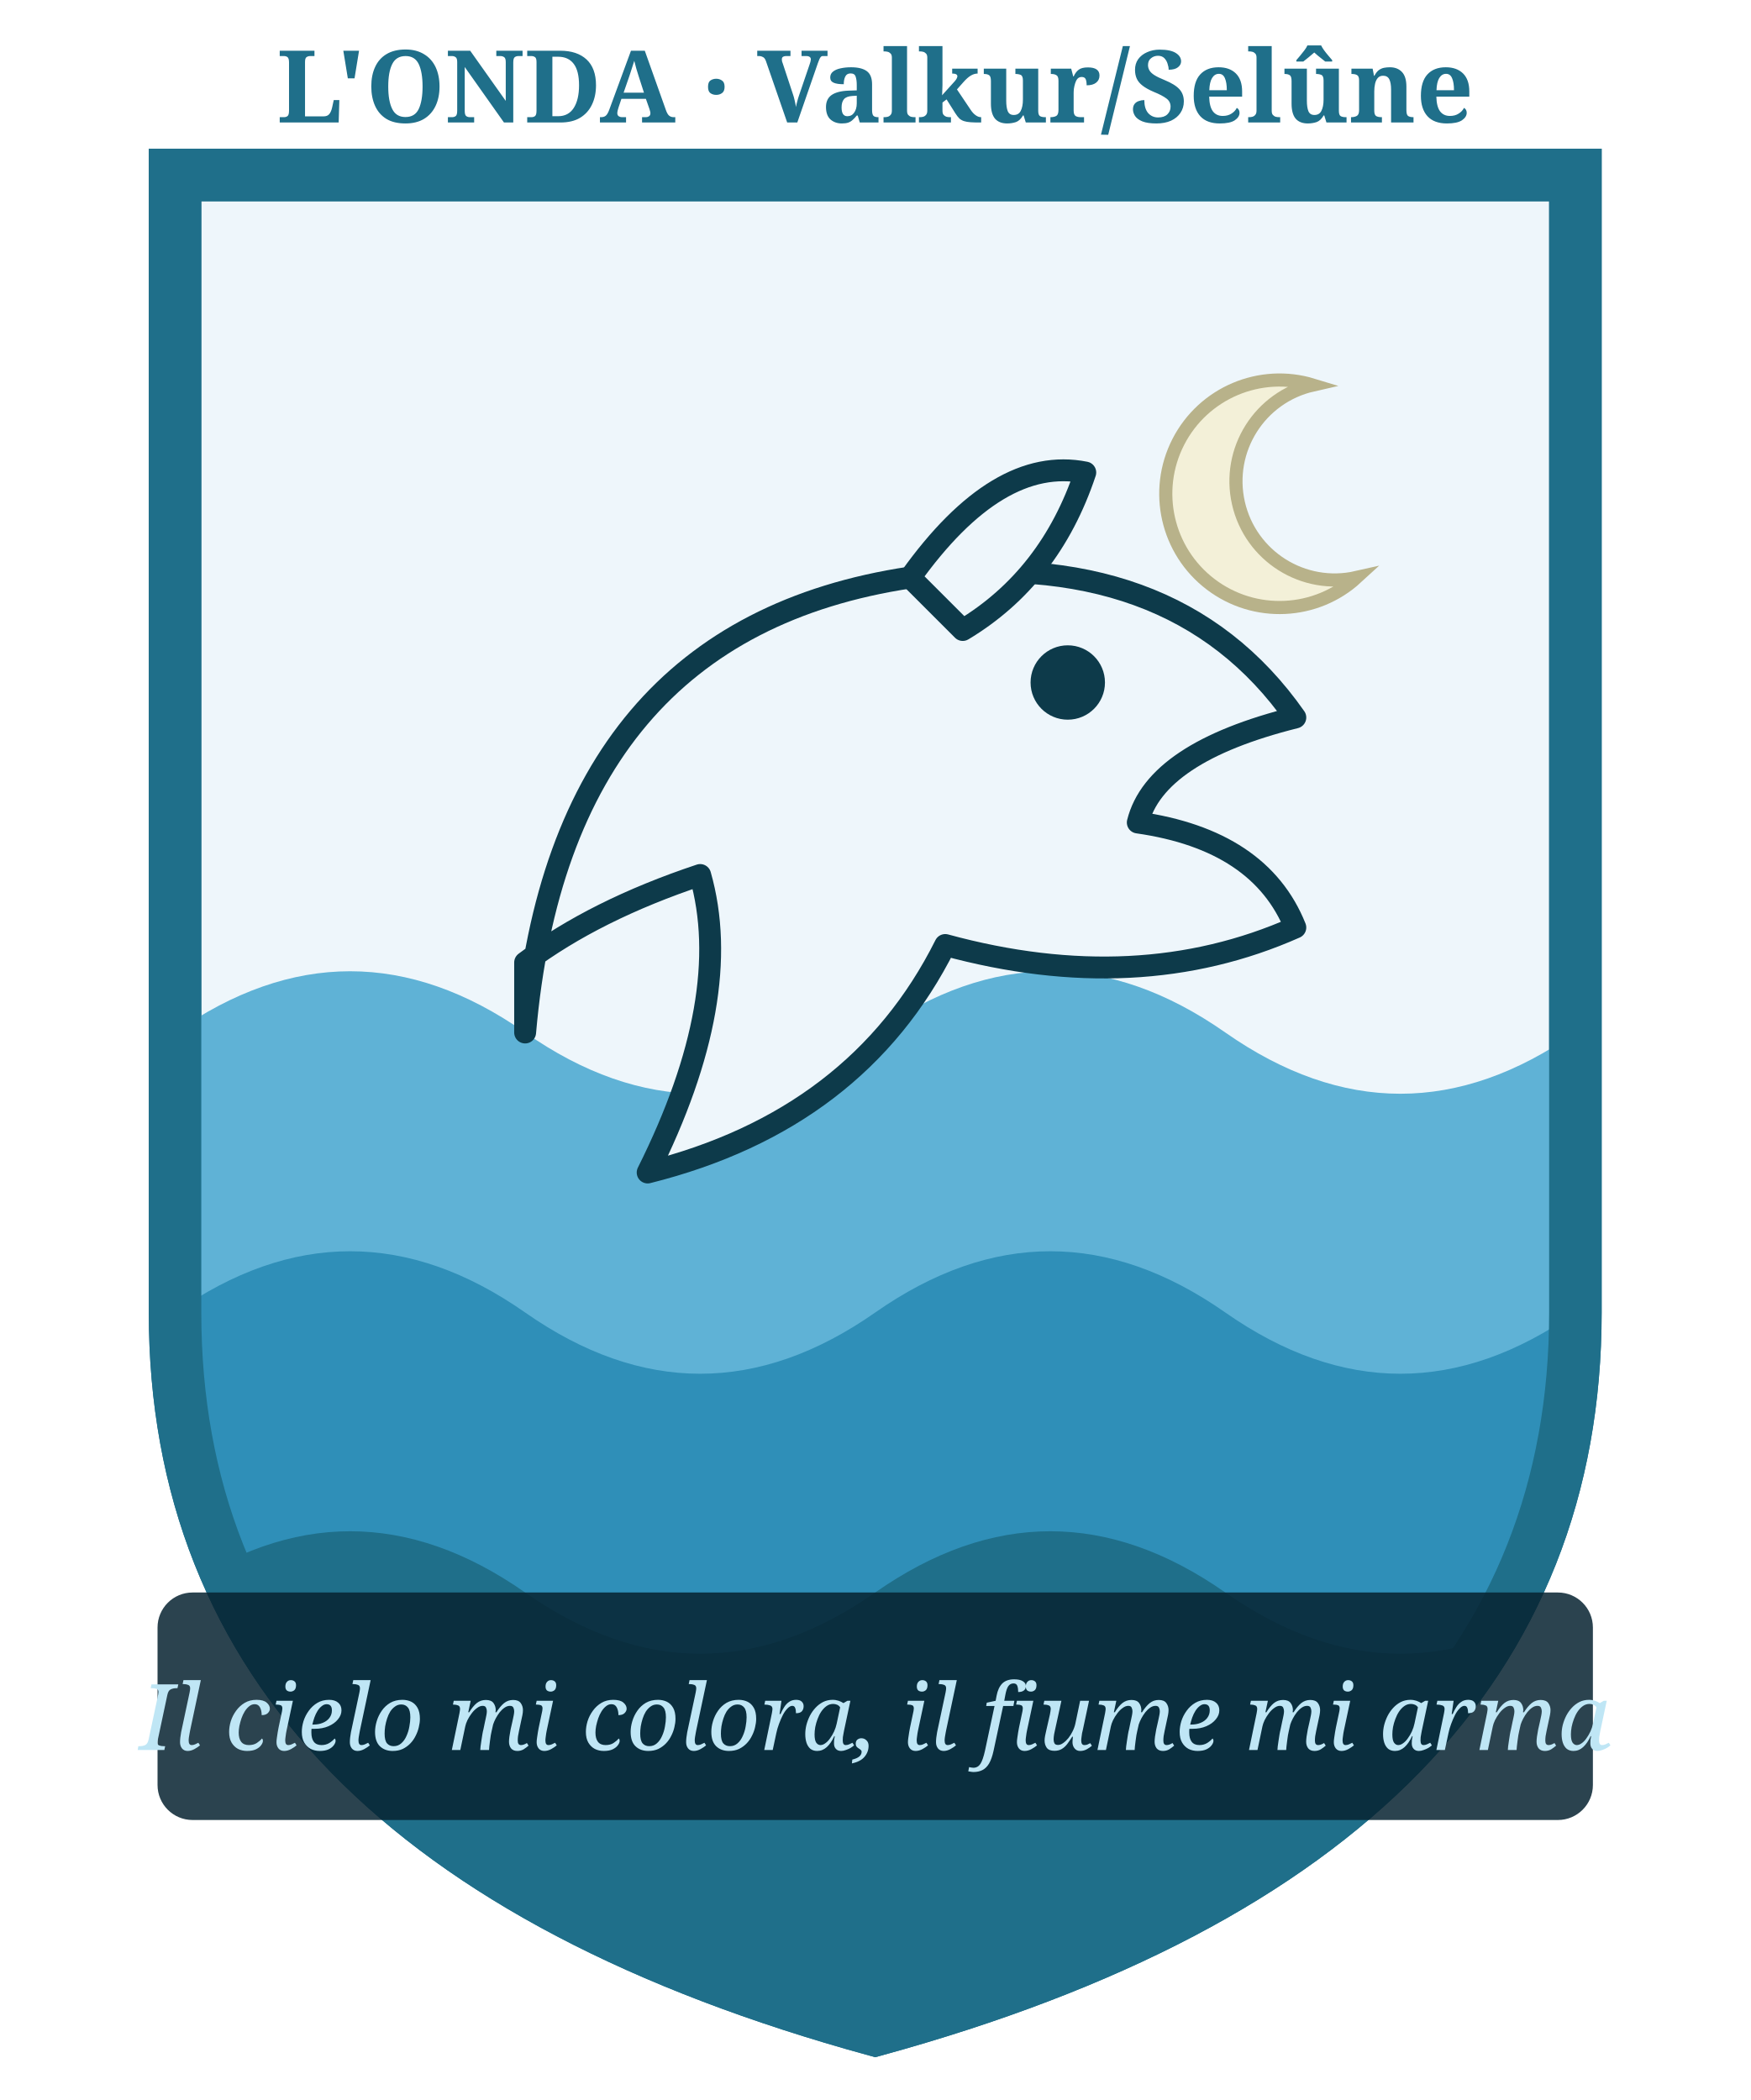
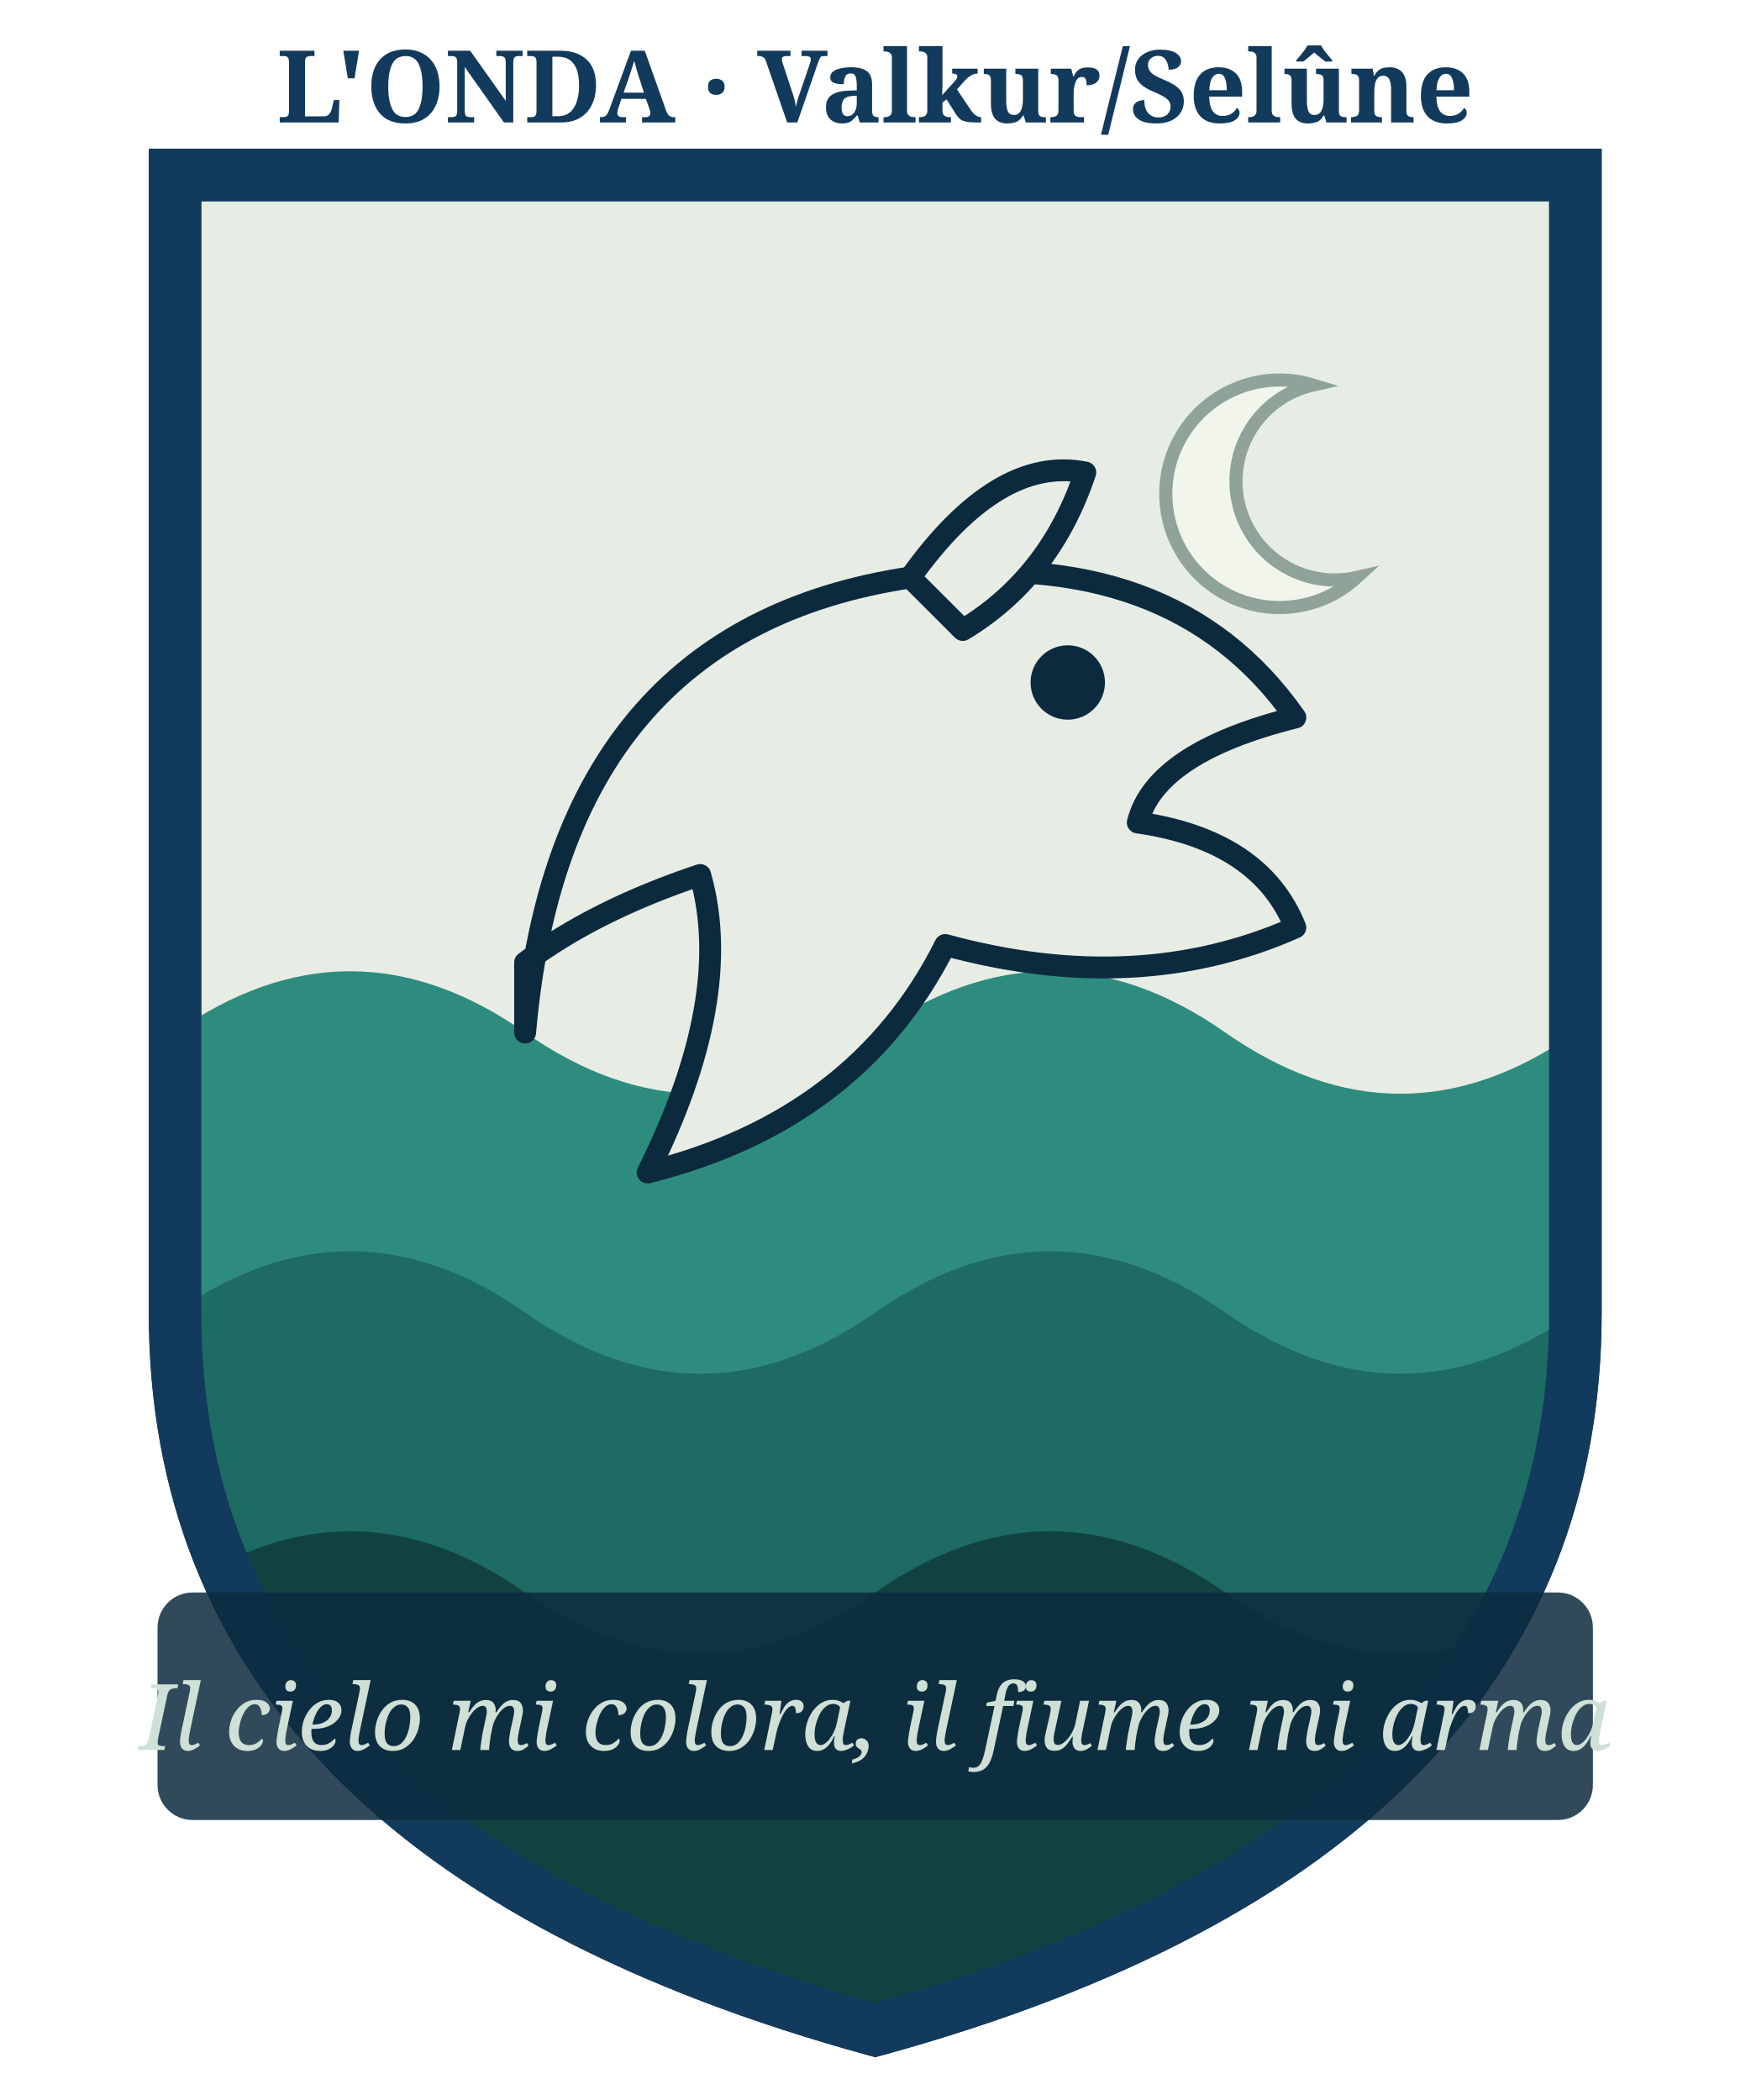
- <svg xmlns="http://www.w3.org/2000/svg" viewBox="0 0 200 240" width="200" height="240" role="img" aria-label="Stemma Contrada dell'Onda">
+ <svg xmlns="http://www.w3.org/2000/svg" viewBox="0 0 200 240" width="200" height="240" role="img" aria-label="Stemma Contrada dell'Onda — distretto The Tidal Crest">
  <defs>
    <clipPath id="o8">
      <path d="M20 20 H180 V150 Q180 210 100 232 Q20 210 20 150 Z" />
    </clipPath>
  </defs>
-   <path d="M20 20 H180 V150 Q180 210 100 232 Q20 210 20 150 Z" fill="#eef6fb" stroke="#1f6f8a" stroke-width="6" />
+   <path d="M20 20 H180 V150 Q180 210 100 232 Q20 210 20 150 Z" fill="#e7ede4" stroke="#123a5c" stroke-width="6" />
  <g clip-path="url(#o8)">
-     <path d="M20 118 q20 -14 40 0 q20 14 40 0 q20 -14 40 0 q20 14 40 0 V232 H20 Z" fill="#5fb2d6" />
-     <path d="M20 150 q20 -14 40 0 q20 14 40 0 q20 -14 40 0 q20 14 40 0 V232 H20 Z" fill="#2f8fb8" />
-     <path d="M20 182 q20 -14 40 0 q20 14 40 0 q20 -14 40 0 q20 14 40 0 V232 H20 Z" fill="#1f6f8a" />
-     <path d="M150 44 a13 13 0 1 0 5 22 a10 10 0 1 1 -5 -22z" fill="#f3f0d8" stroke="#b8b28a" stroke-width="1.5" />
-     <g stroke="#0d3a4a" stroke-width="2.5" stroke-linejoin="round" fill="#eef6fb">
+     <path d="M20 118 q20 -14 40 0 q20 14 40 0 q20 -14 40 0 q20 14 40 0 V232 H20 Z" fill="#2e8c7e" />
+     <path d="M20 150 q20 -14 40 0 q20 14 40 0 q20 -14 40 0 q20 14 40 0 V232 H20 Z" fill="#1d6b63" />
+     <path d="M20 182 q20 -14 40 0 q20 14 40 0 q20 -14 40 0 q20 14 40 0 V232 H20 Z" fill="#124240" />
+     <path d="M150 44 a13 13 0 1 0 5 22 a10 10 0 1 1 -5 -22z" fill="#f2f5ec" stroke="#8fa39a" stroke-width="1.5" />
+     <g stroke="#0c2a3e" stroke-width="2.5" stroke-linejoin="round" fill="#e7ede4">
      <path d="M60 118 q4 -46 44 -52 q30 -4 44 16 q-16 4 -18 12 q14 2 18 12 q-18 8 -40 2 q-10 20 -34 26 q10 -20 6 -34 q-12 4 -20 10z" />
      <path d="M104 66 q10 -14 20 -12 q-4 12 -14 18z" />
-       <circle cx="122" cy="78" r="3" fill="#0d3a4a" />
+       <circle cx="122" cy="78" r="3" fill="#0c2a3e" />
    </g>
  </g>
-   <path d="M20 20 H180 V150 Q180 210 100 232 Q20 210 20 150 Z" fill="none" stroke="#1f6f8a" stroke-width="6" />
-   <rect x="18" y="182" width="164" height="26" rx="4" fill="#062230" opacity="0.85" />
-   <text x="100" y="200" font-family="Georgia,serif" font-size="10.5" fill="#bfe6f5" text-anchor="middle" font-style="italic">Il cielo mi colora, il fiume mi arma</text>
-   <text x="100" y="14" font-family="Georgia,serif" font-size="11.5" fill="#1f6f8a" text-anchor="middle" font-weight="bold">L'ONDA · Valkur/Selûne</text>
+   <path d="M20 20 H180 V150 Q180 210 100 232 Q20 210 20 150 Z" fill="none" stroke="#123a5c" stroke-width="6" />
+   <rect x="18" y="182" width="164" height="26" rx="4" fill="#0c2a3e" opacity="0.85" />
+   <text x="100" y="200" font-family="Georgia,serif" font-size="10.5" fill="#cfe0d6" text-anchor="middle" font-style="italic">Il cielo mi colora, il fiume mi arma</text>
+   <text x="100" y="14" font-family="Georgia,serif" font-size="11.5" fill="#123a5c" text-anchor="middle" font-weight="bold">L'ONDA · Valkur/Selûne</text>
</svg>
